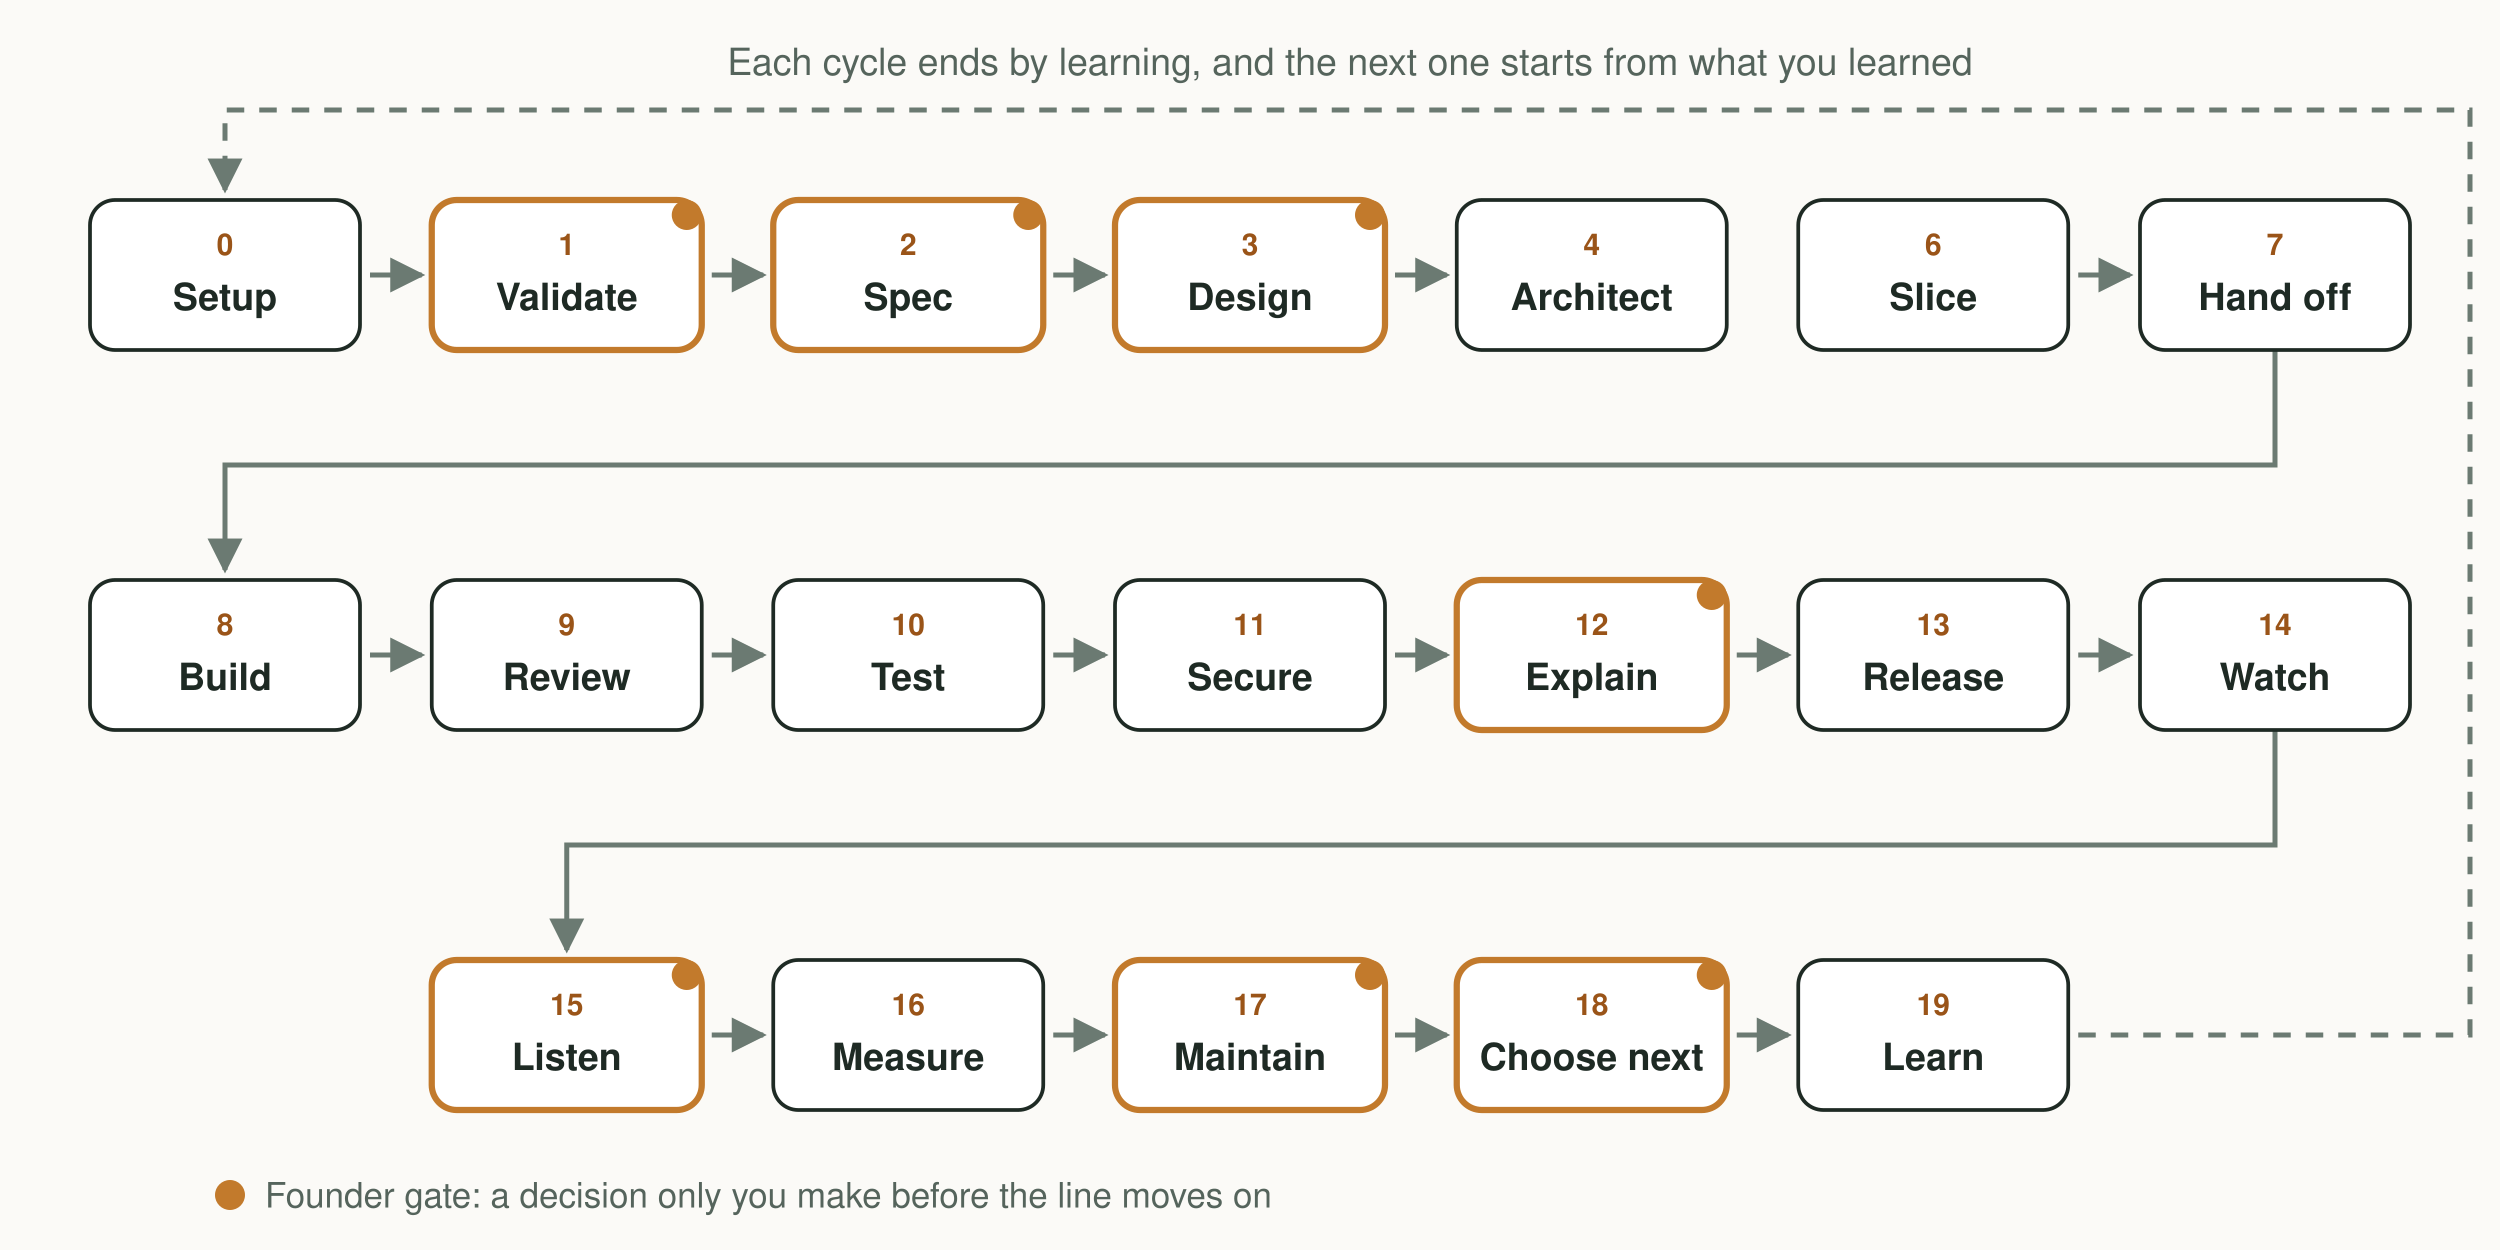
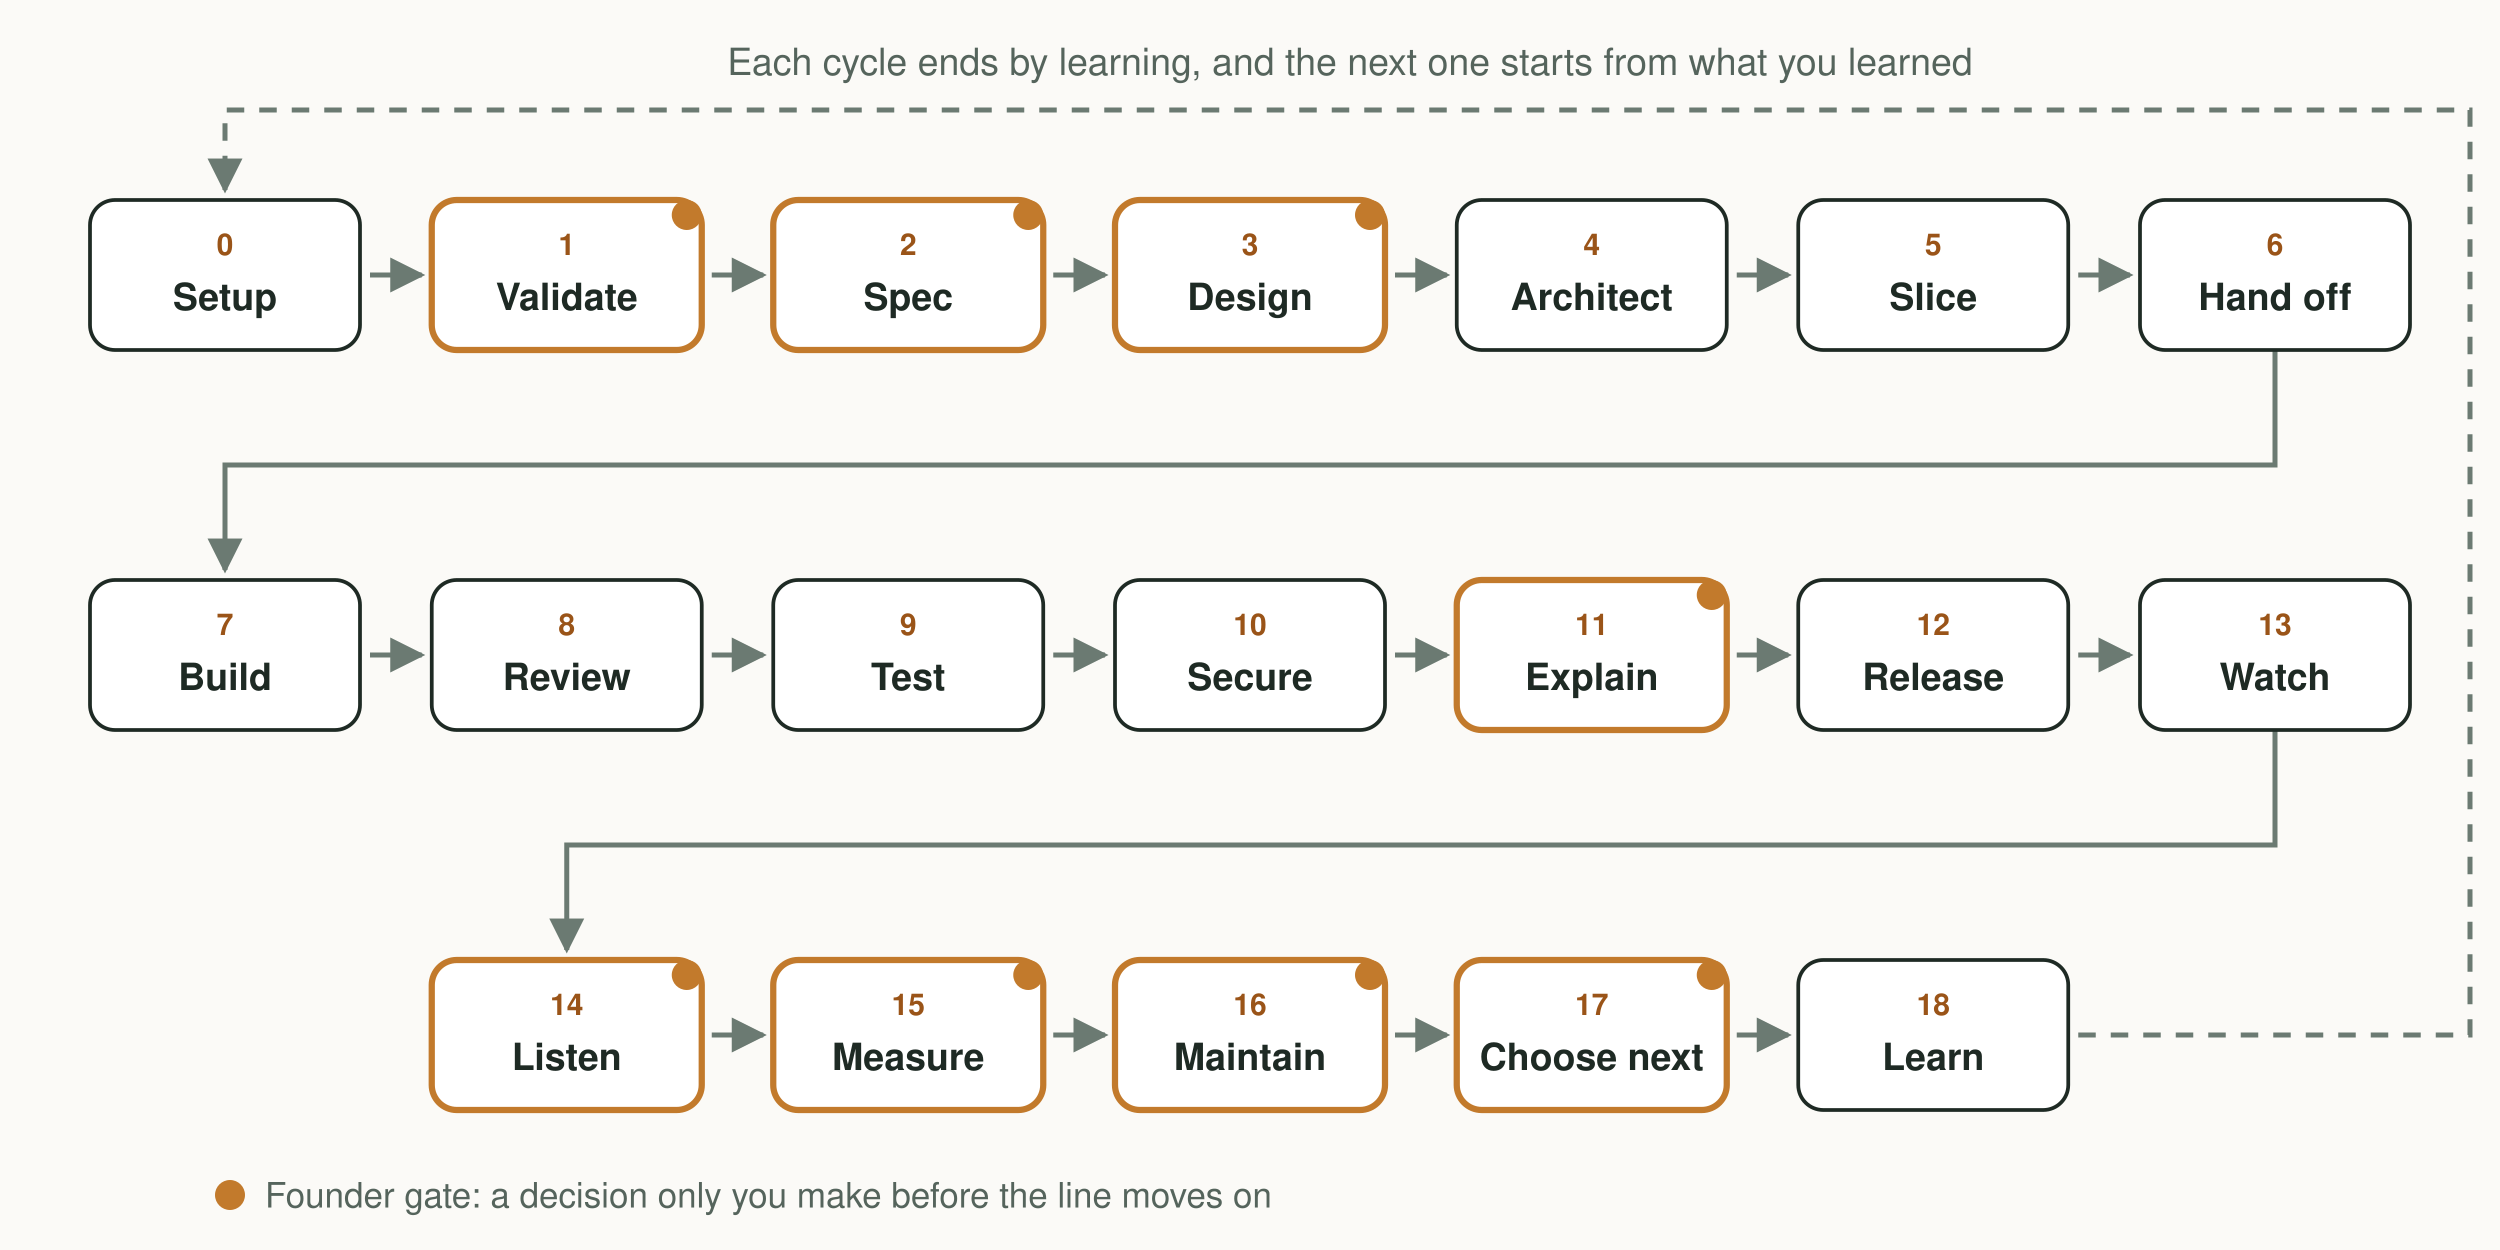
<svg xmlns="http://www.w3.org/2000/svg" viewBox="0 0 1000 500" width="1000" height="500" role="img" aria-labelledby="t d">
  <defs>
    <marker id="ah" viewBox="0 0 10 10" refX="9" refY="5" markerWidth="7" markerHeight="7" orient="auto">
      <path d="M0 0 L10 5 L0 10 z" fill="#6B7A72" />
    </marker>
  </defs>
  <rect width="1000" height="500" fill="#FBFAF7" />
  <line x1="148.0" y1="110" x2="168.7" y2="110" stroke="#6B7A72" stroke-width="2" marker-end="url(#ah)" />
  <line x1="284.7" y1="110" x2="305.3" y2="110" stroke="#6B7A72" stroke-width="2" marker-end="url(#ah)" />
  <line x1="421.3" y1="110" x2="442.0" y2="110" stroke="#6B7A72" stroke-width="2" marker-end="url(#ah)" />
  <line x1="558.0" y1="110" x2="578.7" y2="110" stroke="#6B7A72" stroke-width="2" marker-end="url(#ah)" />
+   <line x1="694.7" y1="110" x2="715.3" y2="110" stroke="#6B7A72" stroke-width="2" marker-end="url(#ah)" />
  <line x1="831.3" y1="110" x2="852.0" y2="110" stroke="#6B7A72" stroke-width="2" marker-end="url(#ah)" />
  <line x1="148.0" y1="262" x2="168.7" y2="262" stroke="#6B7A72" stroke-width="2" marker-end="url(#ah)" />
  <line x1="284.7" y1="262" x2="305.3" y2="262" stroke="#6B7A72" stroke-width="2" marker-end="url(#ah)" />
  <line x1="421.3" y1="262" x2="442.0" y2="262" stroke="#6B7A72" stroke-width="2" marker-end="url(#ah)" />
  <line x1="558.0" y1="262" x2="578.7" y2="262" stroke="#6B7A72" stroke-width="2" marker-end="url(#ah)" />
  <line x1="694.7" y1="262" x2="715.3" y2="262" stroke="#6B7A72" stroke-width="2" marker-end="url(#ah)" />
  <line x1="831.3" y1="262" x2="852.0" y2="262" stroke="#6B7A72" stroke-width="2" marker-end="url(#ah)" />
  <line x1="284.7" y1="414" x2="305.3" y2="414" stroke="#6B7A72" stroke-width="2" marker-end="url(#ah)" />
  <line x1="421.3" y1="414" x2="442.0" y2="414" stroke="#6B7A72" stroke-width="2" marker-end="url(#ah)" />
  <line x1="558.0" y1="414" x2="578.7" y2="414" stroke="#6B7A72" stroke-width="2" marker-end="url(#ah)" />
  <line x1="694.7" y1="414" x2="715.3" y2="414" stroke="#6B7A72" stroke-width="2" marker-end="url(#ah)" />
  <path d="M910 140.0 V186 H90 V228.0" fill="none" stroke="#6B7A72" stroke-width="2" marker-end="url(#ah)" />
  <path d="M910 292.0 V338 H226.7 V380.0" fill="none" stroke="#6B7A72" stroke-width="2" marker-end="url(#ah)" />
  <path d="M831.3 414 H988 V44 H90 V76.0" fill="none" stroke="#6B7A72" stroke-width="2" stroke-dasharray="7 6" marker-end="url(#ah)" />
  <text x="540" y="30" text-anchor="middle" font-family="ui-sans-serif, system-ui, -apple-system, 'Segoe UI', Helvetica, Arial, sans-serif" font-size="15" fill="#55645C">Each cycle ends by learning, and the next one starts from what you learned</text>
  <rect x="36.0" y="80.0" width="108" height="60" rx="10" fill="#FFFFFF" stroke="#1E2A24" stroke-width="1.5" />
  <text x="90.0" y="102" text-anchor="middle" font-family="ui-sans-serif, system-ui, -apple-system, 'Segoe UI', Helvetica, Arial, sans-serif" font-size="12" font-weight="700" fill="#9A5418">0</text>
  <text x="90.0" y="124" text-anchor="middle" font-family="ui-sans-serif, system-ui, -apple-system, 'Segoe UI', Helvetica, Arial, sans-serif" font-size="15" font-weight="600" fill="#1E2A24">Setup</text>
  <rect x="172.7" y="80.0" width="108" height="60" rx="10" fill="#FFFFFF" stroke="#C27A2C" stroke-width="2.5" />
  <text x="226.7" y="102" text-anchor="middle" font-family="ui-sans-serif, system-ui, -apple-system, 'Segoe UI', Helvetica, Arial, sans-serif" font-size="12" font-weight="700" fill="#9A5418">1</text>
  <text x="226.7" y="124" text-anchor="middle" font-family="ui-sans-serif, system-ui, -apple-system, 'Segoe UI', Helvetica, Arial, sans-serif" font-size="15" font-weight="600" fill="#1E2A24">Validate</text>
  <circle cx="274.7" cy="86.0" r="6" fill="#C27A2C" />
  <rect x="309.3" y="80.0" width="108" height="60" rx="10" fill="#FFFFFF" stroke="#C27A2C" stroke-width="2.5" />
  <text x="363.3" y="102" text-anchor="middle" font-family="ui-sans-serif, system-ui, -apple-system, 'Segoe UI', Helvetica, Arial, sans-serif" font-size="12" font-weight="700" fill="#9A5418">2</text>
  <text x="363.3" y="124" text-anchor="middle" font-family="ui-sans-serif, system-ui, -apple-system, 'Segoe UI', Helvetica, Arial, sans-serif" font-size="15" font-weight="600" fill="#1E2A24">Spec</text>
  <circle cx="411.3" cy="86.0" r="6" fill="#C27A2C" />
  <rect x="446.0" y="80.0" width="108" height="60" rx="10" fill="#FFFFFF" stroke="#C27A2C" stroke-width="2.5" />
  <text x="500.0" y="102" text-anchor="middle" font-family="ui-sans-serif, system-ui, -apple-system, 'Segoe UI', Helvetica, Arial, sans-serif" font-size="12" font-weight="700" fill="#9A5418">3</text>
  <text x="500.0" y="124" text-anchor="middle" font-family="ui-sans-serif, system-ui, -apple-system, 'Segoe UI', Helvetica, Arial, sans-serif" font-size="15" font-weight="600" fill="#1E2A24">Design</text>
  <circle cx="548.0" cy="86.0" r="6" fill="#C27A2C" />
  <rect x="582.7" y="80.0" width="108" height="60" rx="10" fill="#FFFFFF" stroke="#1E2A24" stroke-width="1.5" />
  <text x="636.7" y="102" text-anchor="middle" font-family="ui-sans-serif, system-ui, -apple-system, 'Segoe UI', Helvetica, Arial, sans-serif" font-size="12" font-weight="700" fill="#9A5418">4</text>
  <text x="636.7" y="124" text-anchor="middle" font-family="ui-sans-serif, system-ui, -apple-system, 'Segoe UI', Helvetica, Arial, sans-serif" font-size="15" font-weight="600" fill="#1E2A24">Architect</text>
  <rect x="719.3" y="80.0" width="108" height="60" rx="10" fill="#FFFFFF" stroke="#1E2A24" stroke-width="1.5" />
-   <text x="773.3" y="102" text-anchor="middle" font-family="ui-sans-serif, system-ui, -apple-system, 'Segoe UI', Helvetica, Arial, sans-serif" font-size="12" font-weight="700" fill="#9A5418">6</text>
+   <text x="773.3" y="102" text-anchor="middle" font-family="ui-sans-serif, system-ui, -apple-system, 'Segoe UI', Helvetica, Arial, sans-serif" font-size="12" font-weight="700" fill="#9A5418">5</text>
  <text x="773.3" y="124" text-anchor="middle" font-family="ui-sans-serif, system-ui, -apple-system, 'Segoe UI', Helvetica, Arial, sans-serif" font-size="15" font-weight="600" fill="#1E2A24">Slice</text>
  <rect x="856.0" y="80.0" width="108" height="60" rx="10" fill="#FFFFFF" stroke="#1E2A24" stroke-width="1.5" />
-   <text x="910.0" y="102" text-anchor="middle" font-family="ui-sans-serif, system-ui, -apple-system, 'Segoe UI', Helvetica, Arial, sans-serif" font-size="12" font-weight="700" fill="#9A5418">7</text>
+   <text x="910.0" y="102" text-anchor="middle" font-family="ui-sans-serif, system-ui, -apple-system, 'Segoe UI', Helvetica, Arial, sans-serif" font-size="12" font-weight="700" fill="#9A5418">6</text>
  <text x="910.0" y="124" text-anchor="middle" font-family="ui-sans-serif, system-ui, -apple-system, 'Segoe UI', Helvetica, Arial, sans-serif" font-size="15" font-weight="600" fill="#1E2A24">Hand off</text>
  <rect x="36.0" y="232.0" width="108" height="60" rx="10" fill="#FFFFFF" stroke="#1E2A24" stroke-width="1.5" />
-   <text x="90.0" y="254" text-anchor="middle" font-family="ui-sans-serif, system-ui, -apple-system, 'Segoe UI', Helvetica, Arial, sans-serif" font-size="12" font-weight="700" fill="#9A5418">8</text>
+   <text x="90.0" y="254" text-anchor="middle" font-family="ui-sans-serif, system-ui, -apple-system, 'Segoe UI', Helvetica, Arial, sans-serif" font-size="12" font-weight="700" fill="#9A5418">7</text>
  <text x="90.0" y="276" text-anchor="middle" font-family="ui-sans-serif, system-ui, -apple-system, 'Segoe UI', Helvetica, Arial, sans-serif" font-size="15" font-weight="600" fill="#1E2A24">Build</text>
  <rect x="172.7" y="232.0" width="108" height="60" rx="10" fill="#FFFFFF" stroke="#1E2A24" stroke-width="1.5" />
-   <text x="226.7" y="254" text-anchor="middle" font-family="ui-sans-serif, system-ui, -apple-system, 'Segoe UI', Helvetica, Arial, sans-serif" font-size="12" font-weight="700" fill="#9A5418">9</text>
+   <text x="226.7" y="254" text-anchor="middle" font-family="ui-sans-serif, system-ui, -apple-system, 'Segoe UI', Helvetica, Arial, sans-serif" font-size="12" font-weight="700" fill="#9A5418">8</text>
  <text x="226.7" y="276" text-anchor="middle" font-family="ui-sans-serif, system-ui, -apple-system, 'Segoe UI', Helvetica, Arial, sans-serif" font-size="15" font-weight="600" fill="#1E2A24">Review</text>
  <rect x="309.3" y="232.0" width="108" height="60" rx="10" fill="#FFFFFF" stroke="#1E2A24" stroke-width="1.5" />
-   <text x="363.3" y="254" text-anchor="middle" font-family="ui-sans-serif, system-ui, -apple-system, 'Segoe UI', Helvetica, Arial, sans-serif" font-size="12" font-weight="700" fill="#9A5418">10</text>
+   <text x="363.3" y="254" text-anchor="middle" font-family="ui-sans-serif, system-ui, -apple-system, 'Segoe UI', Helvetica, Arial, sans-serif" font-size="12" font-weight="700" fill="#9A5418">9</text>
  <text x="363.3" y="276" text-anchor="middle" font-family="ui-sans-serif, system-ui, -apple-system, 'Segoe UI', Helvetica, Arial, sans-serif" font-size="15" font-weight="600" fill="#1E2A24">Test</text>
  <rect x="446.0" y="232.0" width="108" height="60" rx="10" fill="#FFFFFF" stroke="#1E2A24" stroke-width="1.5" />
-   <text x="500.0" y="254" text-anchor="middle" font-family="ui-sans-serif, system-ui, -apple-system, 'Segoe UI', Helvetica, Arial, sans-serif" font-size="12" font-weight="700" fill="#9A5418">11</text>
+   <text x="500.0" y="254" text-anchor="middle" font-family="ui-sans-serif, system-ui, -apple-system, 'Segoe UI', Helvetica, Arial, sans-serif" font-size="12" font-weight="700" fill="#9A5418">10</text>
  <text x="500.0" y="276" text-anchor="middle" font-family="ui-sans-serif, system-ui, -apple-system, 'Segoe UI', Helvetica, Arial, sans-serif" font-size="15" font-weight="600" fill="#1E2A24">Secure</text>
  <rect x="582.7" y="232.0" width="108" height="60" rx="10" fill="#FFFFFF" stroke="#C27A2C" stroke-width="2.5" />
-   <text x="636.7" y="254" text-anchor="middle" font-family="ui-sans-serif, system-ui, -apple-system, 'Segoe UI', Helvetica, Arial, sans-serif" font-size="12" font-weight="700" fill="#9A5418">12</text>
+   <text x="636.7" y="254" text-anchor="middle" font-family="ui-sans-serif, system-ui, -apple-system, 'Segoe UI', Helvetica, Arial, sans-serif" font-size="12" font-weight="700" fill="#9A5418">11</text>
  <text x="636.7" y="276" text-anchor="middle" font-family="ui-sans-serif, system-ui, -apple-system, 'Segoe UI', Helvetica, Arial, sans-serif" font-size="15" font-weight="600" fill="#1E2A24">Explain</text>
  <circle cx="684.7" cy="238.0" r="6" fill="#C27A2C" />
  <rect x="719.3" y="232.0" width="108" height="60" rx="10" fill="#FFFFFF" stroke="#1E2A24" stroke-width="1.5" />
-   <text x="773.3" y="254" text-anchor="middle" font-family="ui-sans-serif, system-ui, -apple-system, 'Segoe UI', Helvetica, Arial, sans-serif" font-size="12" font-weight="700" fill="#9A5418">13</text>
+   <text x="773.3" y="254" text-anchor="middle" font-family="ui-sans-serif, system-ui, -apple-system, 'Segoe UI', Helvetica, Arial, sans-serif" font-size="12" font-weight="700" fill="#9A5418">12</text>
  <text x="773.3" y="276" text-anchor="middle" font-family="ui-sans-serif, system-ui, -apple-system, 'Segoe UI', Helvetica, Arial, sans-serif" font-size="15" font-weight="600" fill="#1E2A24">Release</text>
  <rect x="856.0" y="232.0" width="108" height="60" rx="10" fill="#FFFFFF" stroke="#1E2A24" stroke-width="1.5" />
-   <text x="910.0" y="254" text-anchor="middle" font-family="ui-sans-serif, system-ui, -apple-system, 'Segoe UI', Helvetica, Arial, sans-serif" font-size="12" font-weight="700" fill="#9A5418">14</text>
+   <text x="910.0" y="254" text-anchor="middle" font-family="ui-sans-serif, system-ui, -apple-system, 'Segoe UI', Helvetica, Arial, sans-serif" font-size="12" font-weight="700" fill="#9A5418">13</text>
  <text x="910.0" y="276" text-anchor="middle" font-family="ui-sans-serif, system-ui, -apple-system, 'Segoe UI', Helvetica, Arial, sans-serif" font-size="15" font-weight="600" fill="#1E2A24">Watch</text>
  <rect x="172.7" y="384.0" width="108" height="60" rx="10" fill="#FFFFFF" stroke="#C27A2C" stroke-width="2.5" />
-   <text x="226.7" y="406" text-anchor="middle" font-family="ui-sans-serif, system-ui, -apple-system, 'Segoe UI', Helvetica, Arial, sans-serif" font-size="12" font-weight="700" fill="#9A5418">15</text>
+   <text x="226.7" y="406" text-anchor="middle" font-family="ui-sans-serif, system-ui, -apple-system, 'Segoe UI', Helvetica, Arial, sans-serif" font-size="12" font-weight="700" fill="#9A5418">14</text>
  <text x="226.7" y="428" text-anchor="middle" font-family="ui-sans-serif, system-ui, -apple-system, 'Segoe UI', Helvetica, Arial, sans-serif" font-size="15" font-weight="600" fill="#1E2A24">Listen</text>
  <circle cx="274.7" cy="390.0" r="6" fill="#C27A2C" />
-   <rect x="309.3" y="384.0" width="108" height="60" rx="10" fill="#FFFFFF" stroke="#1E2A24" stroke-width="1.5" />
-   <text x="363.3" y="406" text-anchor="middle" font-family="ui-sans-serif, system-ui, -apple-system, 'Segoe UI', Helvetica, Arial, sans-serif" font-size="12" font-weight="700" fill="#9A5418">16</text>
+   <rect x="309.3" y="384.0" width="108" height="60" rx="10" fill="#FFFFFF" stroke="#C27A2C" stroke-width="2.5" />
+   <text x="363.3" y="406" text-anchor="middle" font-family="ui-sans-serif, system-ui, -apple-system, 'Segoe UI', Helvetica, Arial, sans-serif" font-size="12" font-weight="700" fill="#9A5418">15</text>
  <text x="363.3" y="428" text-anchor="middle" font-family="ui-sans-serif, system-ui, -apple-system, 'Segoe UI', Helvetica, Arial, sans-serif" font-size="15" font-weight="600" fill="#1E2A24">Measure</text>
+   <circle cx="411.3" cy="390.0" r="6" fill="#C27A2C" />
  <rect x="446.0" y="384.0" width="108" height="60" rx="10" fill="#FFFFFF" stroke="#C27A2C" stroke-width="2.5" />
-   <text x="500.0" y="406" text-anchor="middle" font-family="ui-sans-serif, system-ui, -apple-system, 'Segoe UI', Helvetica, Arial, sans-serif" font-size="12" font-weight="700" fill="#9A5418">17</text>
+   <text x="500.0" y="406" text-anchor="middle" font-family="ui-sans-serif, system-ui, -apple-system, 'Segoe UI', Helvetica, Arial, sans-serif" font-size="12" font-weight="700" fill="#9A5418">16</text>
  <text x="500.0" y="428" text-anchor="middle" font-family="ui-sans-serif, system-ui, -apple-system, 'Segoe UI', Helvetica, Arial, sans-serif" font-size="15" font-weight="600" fill="#1E2A24">Maintain</text>
  <circle cx="548.0" cy="390.0" r="6" fill="#C27A2C" />
  <rect x="582.7" y="384.0" width="108" height="60" rx="10" fill="#FFFFFF" stroke="#C27A2C" stroke-width="2.5" />
-   <text x="636.7" y="406" text-anchor="middle" font-family="ui-sans-serif, system-ui, -apple-system, 'Segoe UI', Helvetica, Arial, sans-serif" font-size="12" font-weight="700" fill="#9A5418">18</text>
+   <text x="636.7" y="406" text-anchor="middle" font-family="ui-sans-serif, system-ui, -apple-system, 'Segoe UI', Helvetica, Arial, sans-serif" font-size="12" font-weight="700" fill="#9A5418">17</text>
  <text x="636.7" y="428" text-anchor="middle" font-family="ui-sans-serif, system-ui, -apple-system, 'Segoe UI', Helvetica, Arial, sans-serif" font-size="15" font-weight="600" fill="#1E2A24">Choose next</text>
  <circle cx="684.7" cy="390.0" r="6" fill="#C27A2C" />
  <rect x="719.3" y="384.0" width="108" height="60" rx="10" fill="#FFFFFF" stroke="#1E2A24" stroke-width="1.5" />
-   <text x="773.3" y="406" text-anchor="middle" font-family="ui-sans-serif, system-ui, -apple-system, 'Segoe UI', Helvetica, Arial, sans-serif" font-size="12" font-weight="700" fill="#9A5418">19</text>
+   <text x="773.3" y="406" text-anchor="middle" font-family="ui-sans-serif, system-ui, -apple-system, 'Segoe UI', Helvetica, Arial, sans-serif" font-size="12" font-weight="700" fill="#9A5418">18</text>
  <text x="773.3" y="428" text-anchor="middle" font-family="ui-sans-serif, system-ui, -apple-system, 'Segoe UI', Helvetica, Arial, sans-serif" font-size="15" font-weight="600" fill="#1E2A24">Learn</text>
  <circle cx="92" cy="478" r="6" fill="#C27A2C" />
  <text x="106" y="483" font-family="ui-sans-serif, system-ui, -apple-system, 'Segoe UI', Helvetica, Arial, sans-serif" font-size="14" fill="#55645C">Founder gate: a decision only you make before the line moves on</text>
</svg>
